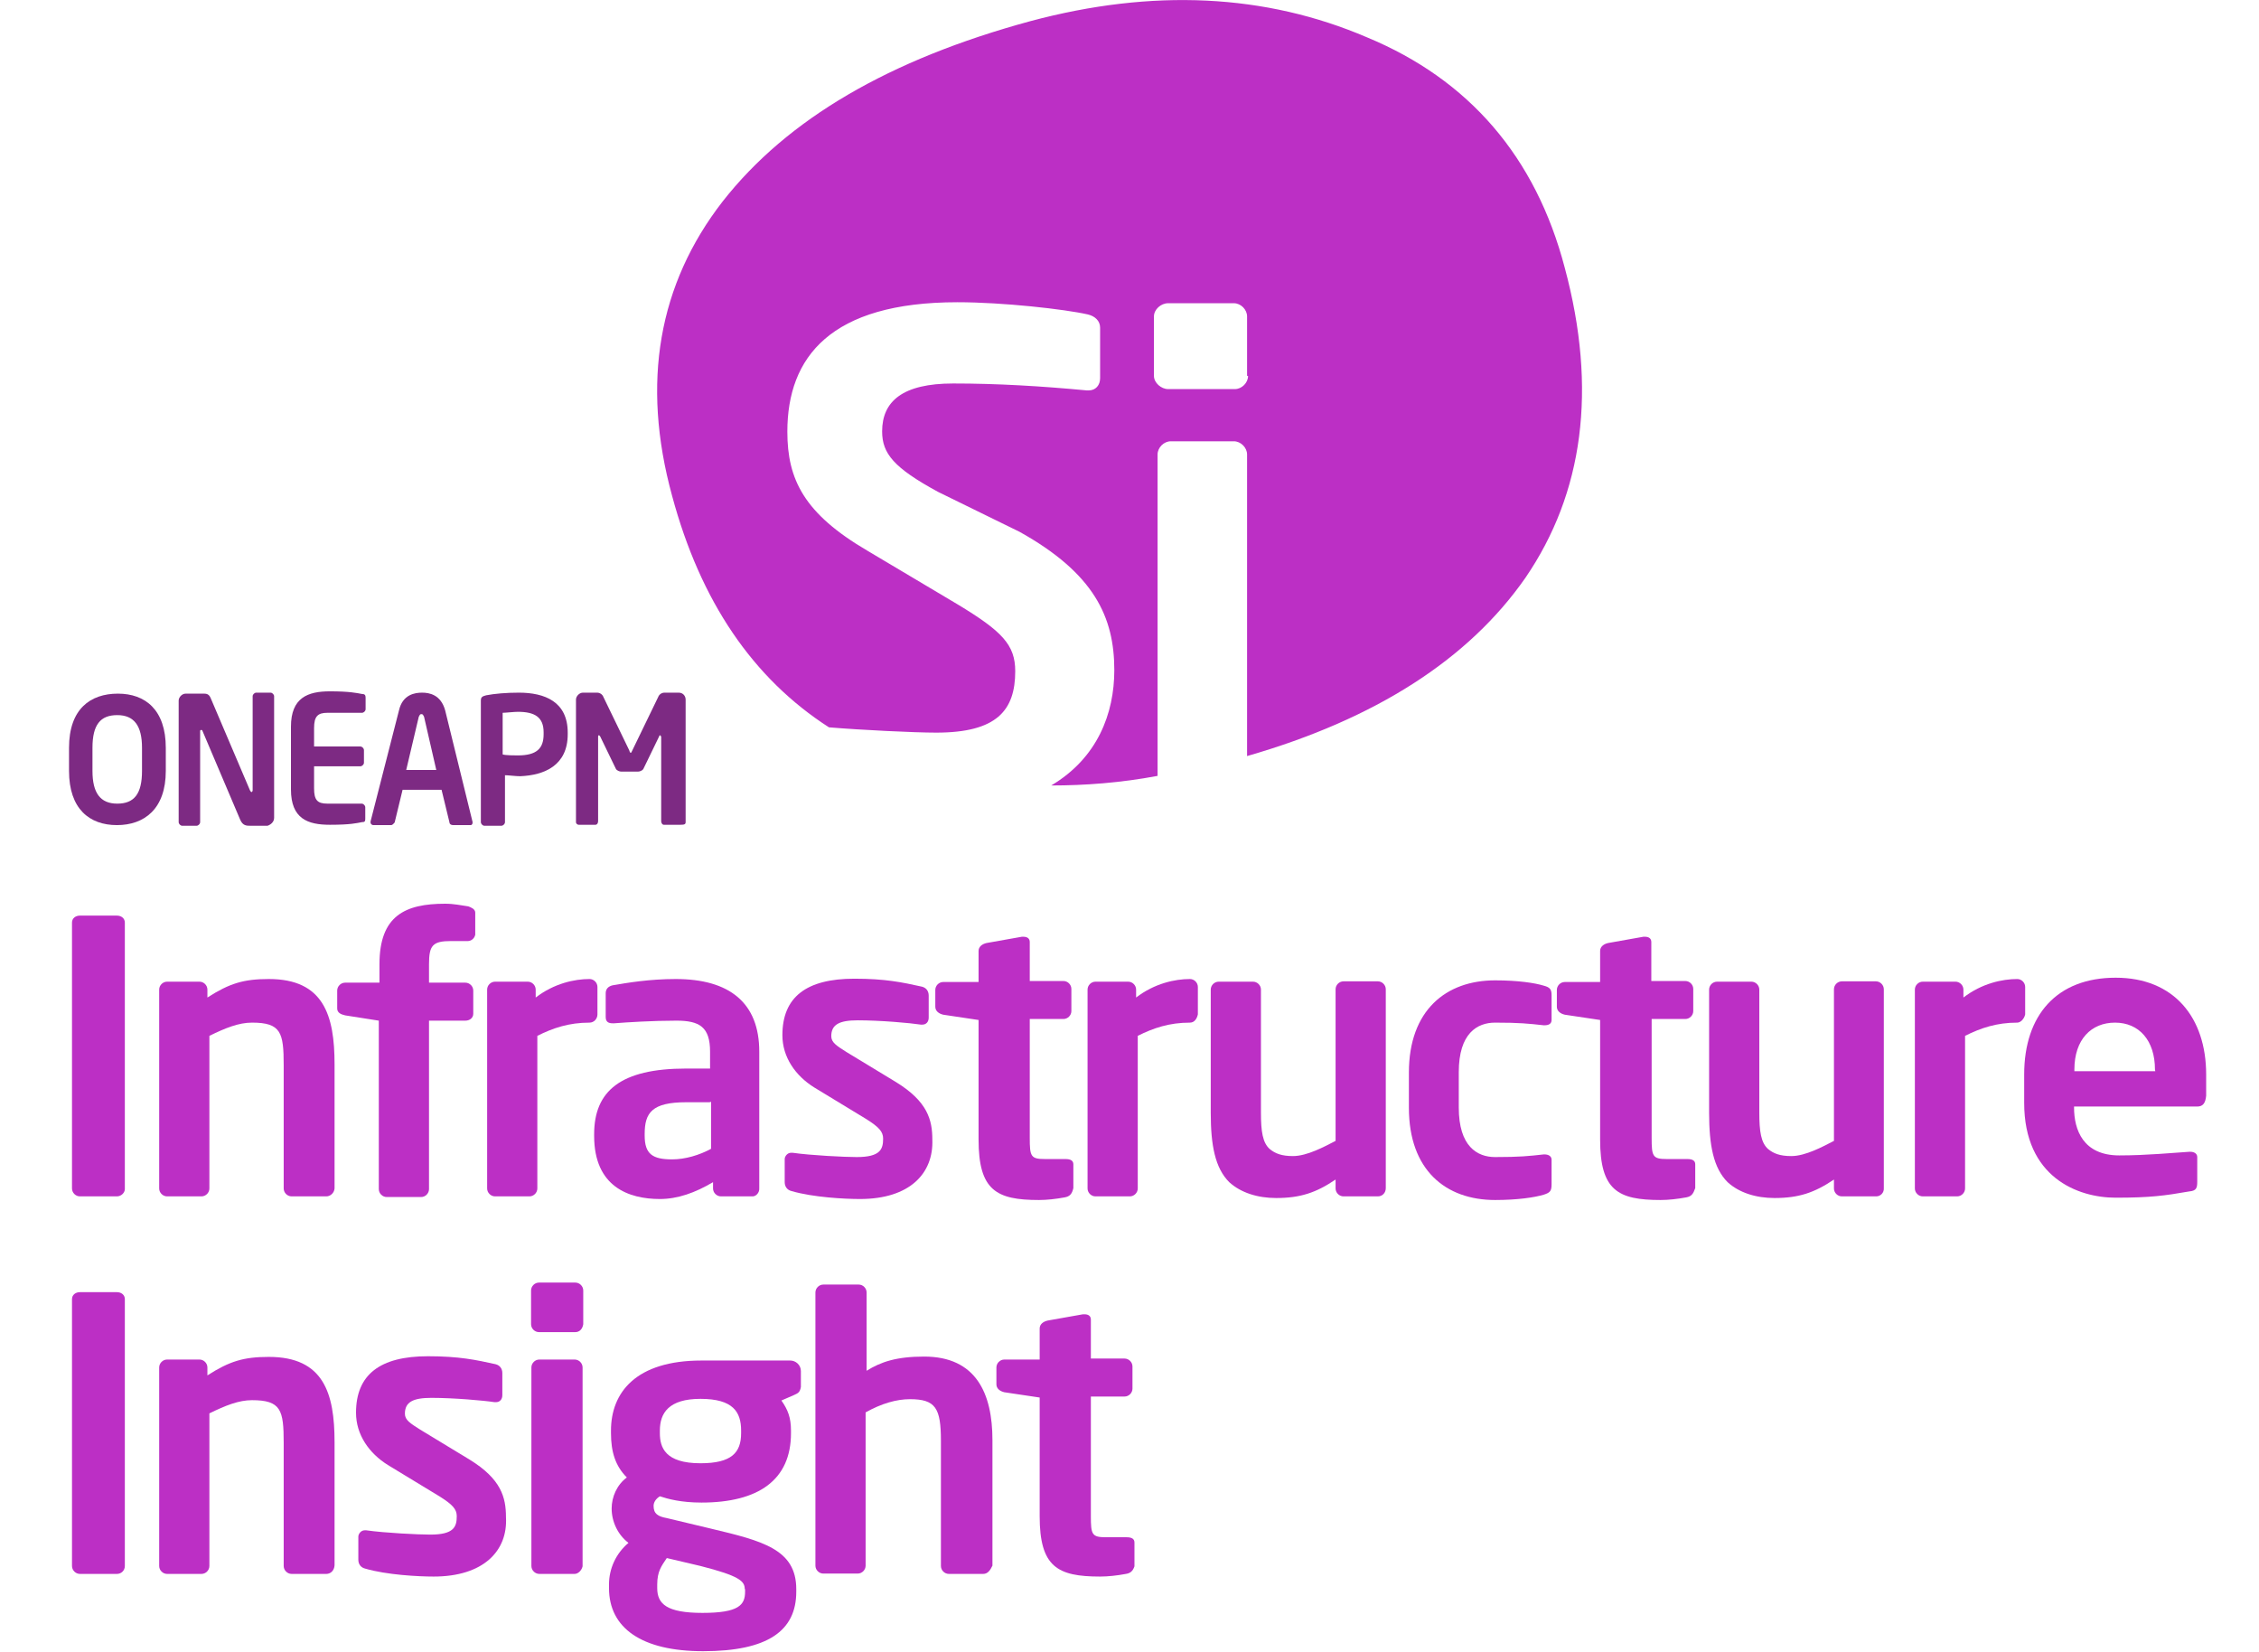
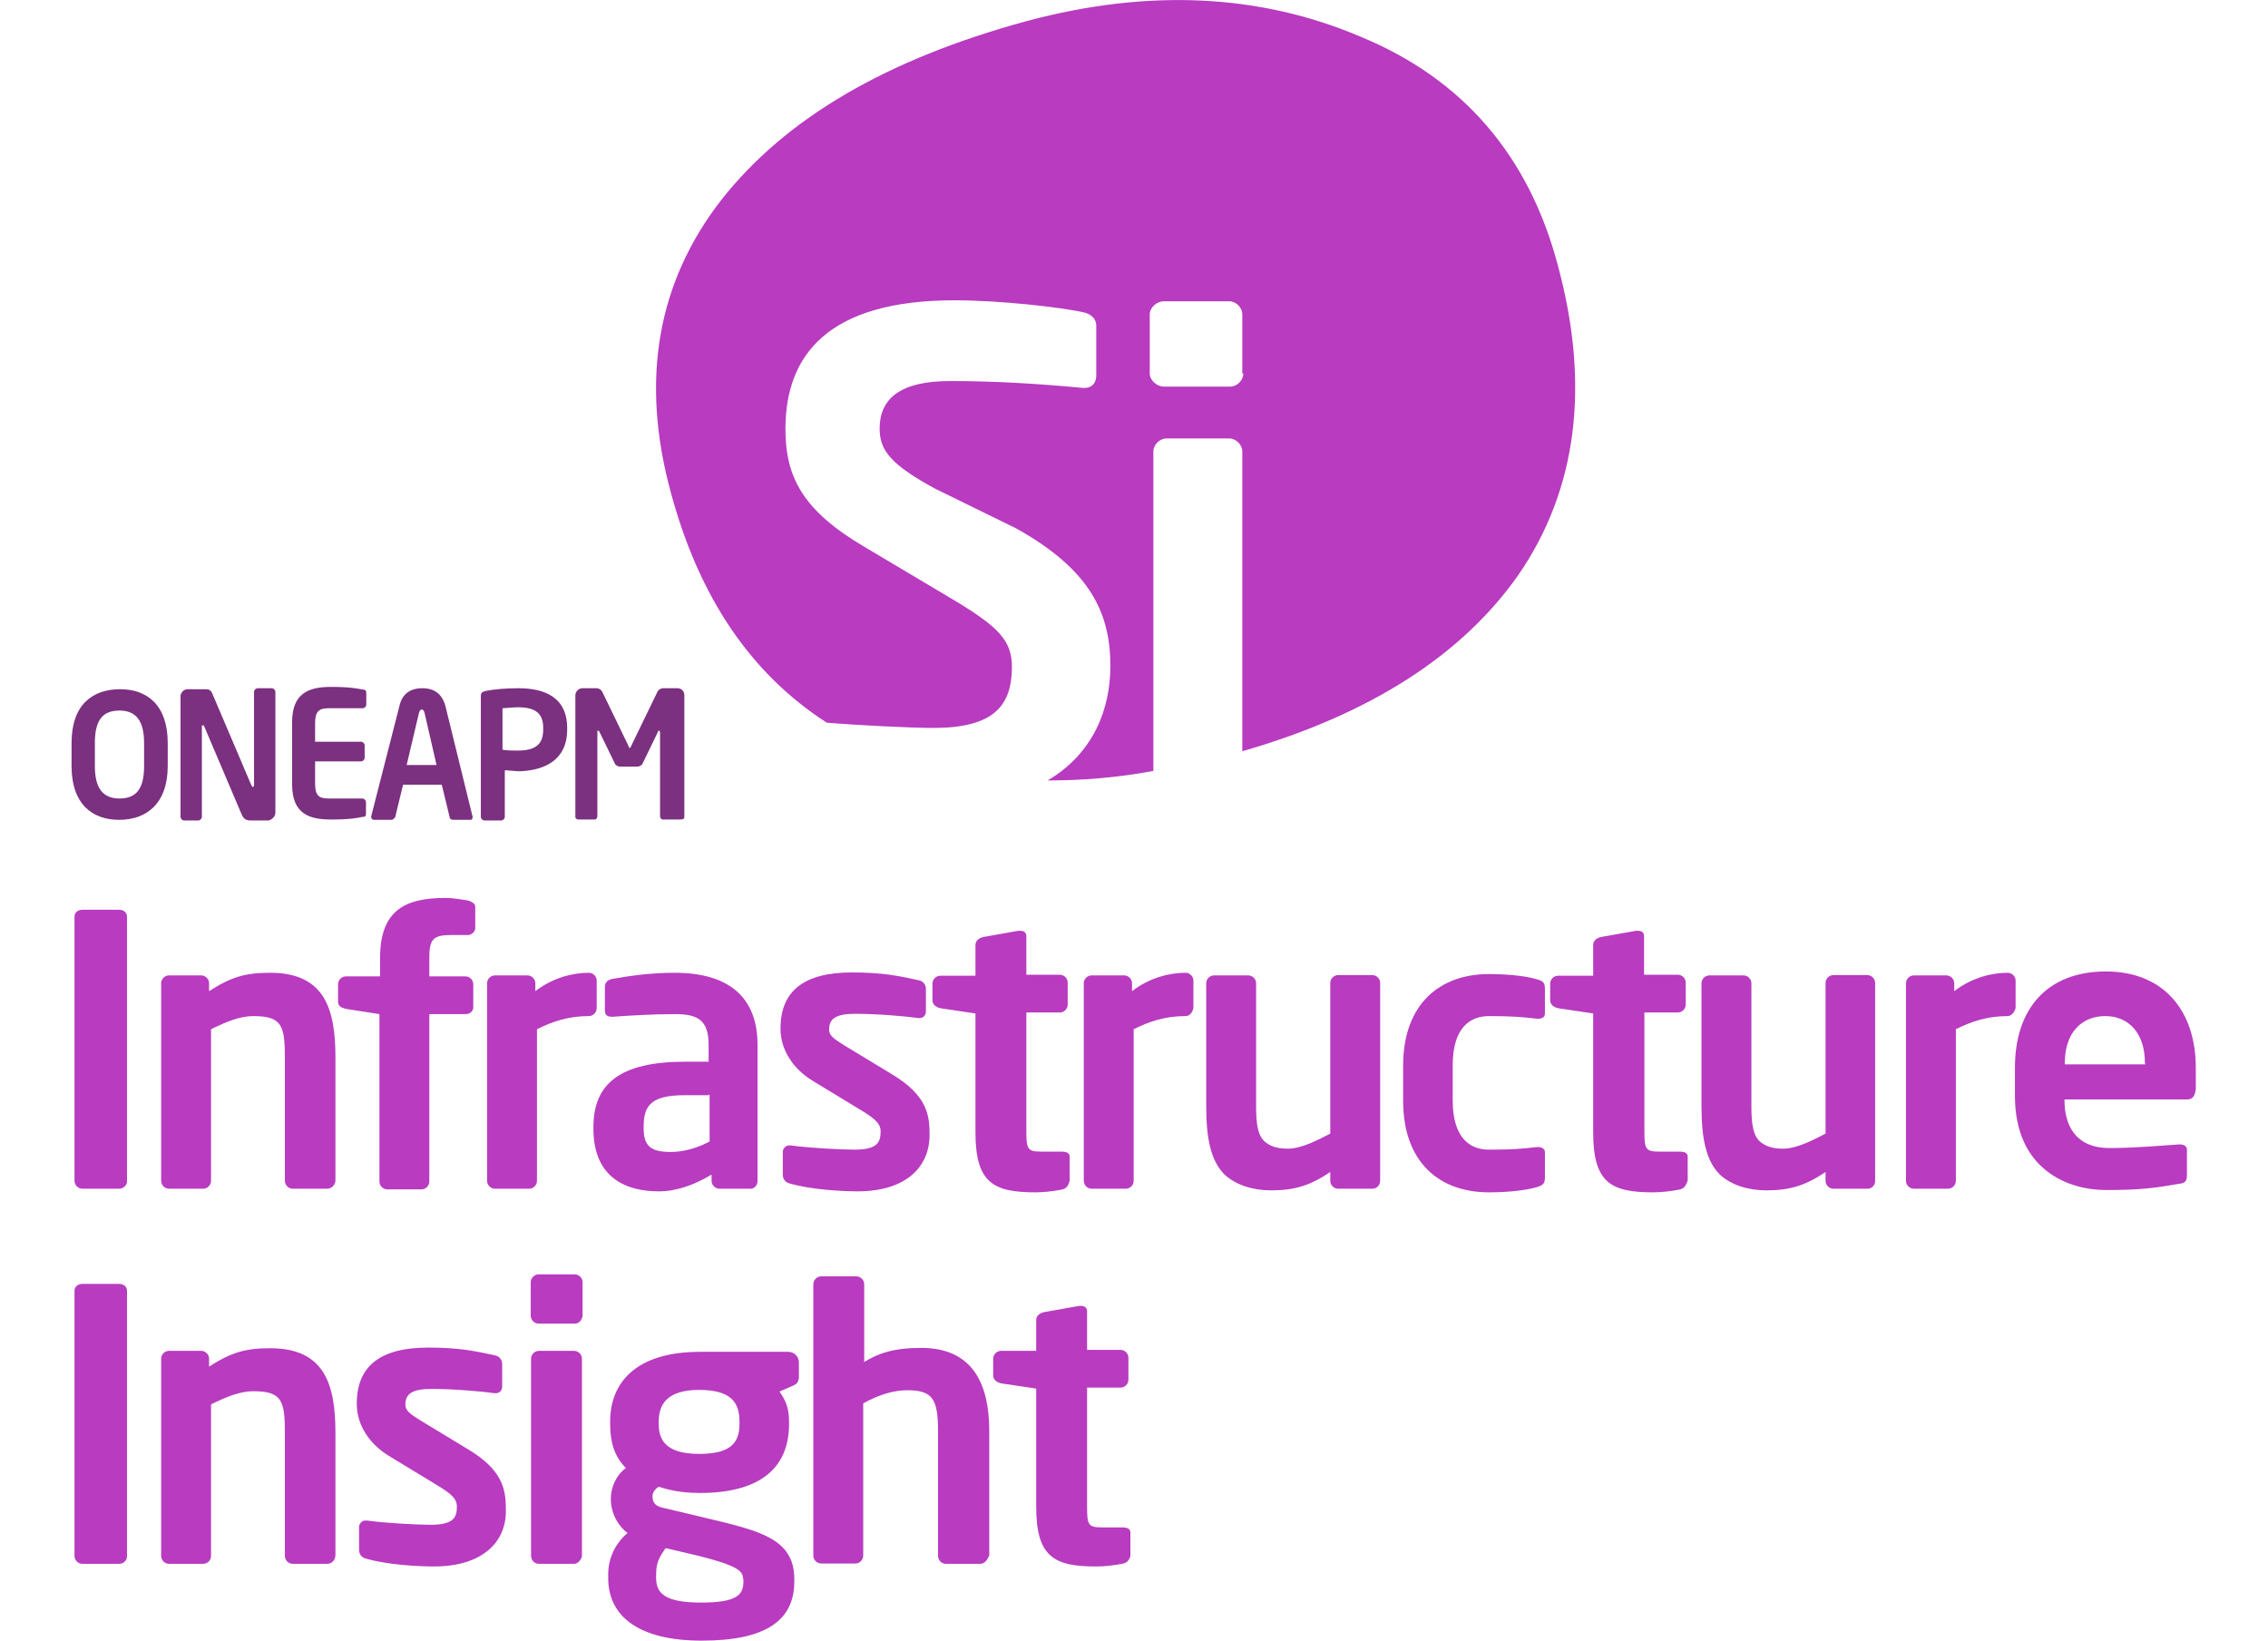
- <svg xmlns="http://www.w3.org/2000/svg" version="1.1" id="图层_1" x="0px" y="0px" viewBox="0 0 684 500" enable-background="new 0 0 684 500" xml:space="preserve">
+ <svg xmlns="http://www.w3.org/2000/svg" version="1.1" id="图层_1" x="0px" y="0px" viewBox="0 0 691 500" enable-background="new 0 0 691 500" xml:space="preserve">
  <g>
    <g>
-       <path fill="#BC2FC5" d="M473.8,81.1c-8.8-33.6-29-57-59.9-69.8C383.1-1.9,349-3.5,312,6.4C269.3,18,238.4,36,218.8,61    c-19.4,25-24.7,54.8-15.3,89.1c8.6,32,24.5,55.3,47.5,70.1c9.6,0.8,25.8,1.6,32.5,1.6c18.3,0,23.9-6.7,23.9-18.6    c0-8-4-12.1-17.4-20.2l-27.4-16.3c-19.1-11.2-24.2-21.5-24.2-36c0-22.6,13.1-39.2,51.5-39.2c13.7,0,32.5,2.1,39.5,3.7    c2.1,0.5,3.7,1.9,3.7,4v15.3c0,2.1-1.3,3.7-3.5,3.7c-0.3,0-0.3,0-0.5,0c-13.7-1.3-27.1-2.1-40.5-2.1c-15.3,0-21.5,5.4-21.5,14.5    c0,6.7,3.5,11,16.9,18.3l24.7,12.1c22.6,12.6,28.7,25.8,28.7,41.9c0,13.1-5.1,26.6-19.1,34.9c10.2,0,21-0.8,32.2-2.9v-97.3    c0-2.1,1.9-4,4-4h19.1c2.1,0,4,1.9,4,4v91.3c38.9-11.2,67.1-29.3,84.3-54C479.4,149.3,483.7,117.9,473.8,81.1z M377.9,113.8    c0,2.1-1.9,4-4,4h-20.2c-2.1,0-4.3-1.9-4.3-4v-18c0-2.1,2.1-4,4.3-4h19.9c2.1,0,4,1.9,4,4v18H377.9z" />
+       <g>
+         <path fill="#B83BC0" d="M474.7,81.1c-8.8-33.6-29-57-59.9-69.8C384-1.9,349.9-3.5,312.9,6.4C270.2,18,239.3,36,219.7,61     c-19.4,25-24.7,54.8-15.3,89.1c8.6,32,24.5,55.3,47.5,70.1c9.6,0.8,25.8,1.6,32.5,1.6c18.3,0,23.9-6.7,23.9-18.6     c0-8-4-12.1-17.4-20.2l-27.4-16.3c-19.1-11.2-24.2-21.5-24.2-36c0-22.6,13.1-39.2,51.5-39.2c13.7,0,32.5,2.1,39.5,3.7     c2.1,0.5,3.7,1.9,3.7,4v15.3c0,2.1-1.3,3.7-3.5,3.7c-0.3,0-0.3,0-0.5,0c-13.7-1.3-27.1-2.1-40.5-2.1c-15.3,0-21.5,5.4-21.5,14.5     c0,6.7,3.5,11,16.9,18.3l24.7,12.1c22.6,12.6,28.7,25.8,28.7,41.9c0,13.1-5.1,26.6-19.1,34.9c10.2,0,21-0.8,32.2-2.9v-97.3     c0-2.1,1.9-4,4-4h19.1c2.1,0,4,1.9,4,4v91.3c38.9-11.2,67.1-29.3,84.3-54C480.3,149.3,484.6,117.9,474.7,81.1z M378.8,113.8     c0,2.1-1.9,4-4,4h-20.2c-2.1,0-4.3-1.9-4.3-4v-18c0-2.1,2.1-4,4.3-4h19.9c2.1,0,4,1.9,4,4v18H378.8z" />
+       </g>
+       <g>
+         <path fill="#B83BC0" d="M36.3,362.2H25.1c-1.3,0-2.4-1.1-2.4-2.4v-80.5c0-1.3,1.1-2.1,2.4-2.1h11.2c1.3,0,2.4,0.8,2.4,2.1V360     C38.7,361.1,37.6,362.2,36.3,362.2z" />
+         <path fill="#B83BC0" d="M99.7,362.2H89.2c-1.3,0-2.4-1.1-2.4-2.4v-37.3c0-9.9-0.8-12.9-9.6-12.9c-4,0-8,1.6-12.9,4v46.2     c0,1.3-1.1,2.4-2.4,2.4H51.5c-1.3,0-2.4-1.1-2.4-2.4v-60.2c0-1.3,1.1-2.4,2.4-2.4h9.8c1.3,0,2.4,1.1,2.4,2.4v2.4     c6.7-4.3,11-5.6,18.6-5.6c16.6,0,19.9,11,19.9,25.8v37.6C102.1,361.1,101,362.2,99.7,362.2z" />
+         <path fill="#B83BC0" d="M142.6,284.9h-5.1c-5.6,0-6.7,1.3-6.7,7v5.6h11c1.3,0,2.4,1.1,2.4,2.4v7c0,1.3-1.1,2.1-2.4,2.1h-11v51     c0,1.3-1.1,2.4-2.4,2.4H118c-1.3,0-2.4-1.1-2.4-2.4v-51l-10.2-1.6c-1.3-0.3-2.4-0.8-2.4-2.1v-5.4c0-1.3,1.1-2.4,2.4-2.4h10.4     v-5.6c0-14.7,7.8-18.3,19.9-18.3c2.7,0,4.8,0.5,7,0.8c0.8,0.3,2.1,0.8,2.1,1.9v6.7C144.5,284.3,143.4,284.9,142.6,284.9z" />
+         <path fill="#B83BC0" d="M179.4,309.6c-6.2,0-11,1.6-15.8,4v46.2c0,1.3-1.1,2.4-2.4,2.4h-10.4c-1.3,0-2.4-1.1-2.4-2.4v-60.2     c0-1.3,1.1-2.4,2.4-2.4h9.9c1.3,0,2.4,1.1,2.4,2.4v2.4c5.6-4.3,11.8-5.6,16.3-5.6c1.3,0,2.4,1.1,2.4,2.4v8.3     C181.8,308.5,180.7,309.6,179.4,309.6z" />
+         <path fill="#B83BC0" d="M228.8,362.2h-9.6c-1.3,0-2.4-1.1-2.4-2.4v-1.9c-5.4,3.2-10.7,5.1-16.1,5.1c-9.4,0-19.9-3.7-19.9-19.1     v-0.5c0-13.1,8-19.9,27.9-19.9h7.2v-5.1c0-7.5-3.2-9.4-10.2-9.4c-7.2,0-15,0.5-18.8,0.8c-0.3,0-0.5,0-0.5,0     c-1.1,0-2.1-0.3-2.1-1.9v-7.2c0-1.3,0.8-2.1,2.1-2.4c4.6-0.8,11.2-1.9,19.1-1.9c16.3,0,25.3,7.2,25.3,22v41.3     C230.9,361.1,229.8,362.2,228.8,362.2z M215.9,333.7h-7.2c-10.4,0-12.6,3.2-12.6,9.6v0.5c0,5.6,2.4,7.2,8.3,7.2     c4,0,8.3-1.3,11.8-3.2v-14.2h-0.3V333.7z" />
+         <path fill="#B83BC0" d="M261.3,363c-4.6,0-14.2-0.5-20.7-2.4c-1.3-0.3-2.1-1.3-2.1-2.7v-7c0-0.8,0.8-1.9,1.9-1.9     c0.3,0,0.3,0,0.5,0c5.6,0.8,15.8,1.3,19.4,1.3c7.2,0,8-2.4,8-5.6c0-2.1-1.3-3.5-5.1-5.9l-15.8-9.6c-5.6-3.5-9.6-9.1-9.6-15.8     c0-11.5,7.2-17.1,21.8-17.1c9.4,0,14.5,1.1,20.4,2.4c1.3,0.3,2.1,1.3,2.1,2.7v6.7c0,1.3-0.8,2.1-1.9,2.1c-0.3,0-0.3,0-0.5,0     c-3.2-0.5-12.3-1.3-19.1-1.3c-5.6,0-8,1.3-8,4.8c0,1.9,1.6,2.9,4.6,4.8l15,9.1c9.6,5.9,11,11.5,11,17.4     C283.6,355.2,276.4,363,261.3,363z" />
+         <path fill="#B83BC0" d="M323.3,362.5c-2.7,0.5-5.4,0.8-7.8,0.8c-12.9,0-18.3-2.9-18.3-18.3v-36.2l-10.7-1.6     c-1.3-0.3-2.4-1.1-2.4-2.4v-5.1c0-1.3,1.1-2.4,2.4-2.4h10.7v-9.4c0-1.3,1.1-2.1,2.4-2.4l10.7-1.9c0,0,0.3,0,0.5,0     c1.1,0,1.9,0.5,1.9,1.6V297h10.2c1.3,0,2.4,1.1,2.4,2.4v6.7c0,1.3-1.1,2.4-2.4,2.4h-10.2v36c0,5.6,0.3,6.4,4.6,6.4h6.2     c1.6,0,2.4,0.5,2.4,1.6v7.2C325.5,361.4,324.9,362.2,323.3,362.5z" />
+         <path fill="#B83BC0" d="M361.2,309.6c-6.2,0-11,1.6-15.8,4v46.2c0,1.3-1.1,2.4-2.4,2.4h-10.4c-1.3,0-2.4-1.1-2.4-2.4v-60.2     c0-1.3,1.1-2.4,2.4-2.4h9.9c1.3,0,2.4,1.1,2.4,2.4v2.4c5.6-4.3,11.8-5.6,16.3-5.6c1.3,0,2.4,1.1,2.4,2.4v8.3     C363.3,308.5,362.5,309.6,361.2,309.6z" />
+         <path fill="#B83BC0" d="M418.1,362.2h-10.4c-1.3,0-2.4-1.1-2.4-2.4v-2.7c-5.9,4-10.7,5.6-18,5.6c-5.6,0-10.7-1.6-14.2-4.8     c-4.3-4.3-5.6-11.2-5.6-21v-37.3c0-1.3,1.1-2.4,2.4-2.4h10.4c1.3,0,2.4,1.1,2.4,2.4v37.3c0,5.6,0.5,9.1,2.7,11     c1.6,1.3,3.5,2.1,7,2.1c4.3,0,9.6-2.9,12.9-4.6v-45.9c0-1.3,1.1-2.4,2.4-2.4h10.4c1.3,0,2.4,1.1,2.4,2.4v60.2     C420.5,361.1,419.5,362.2,418.1,362.2z" />
+         <path fill="#B83BC0" d="M468.3,361.7c-2.7,0.8-7.8,1.6-14.7,1.6c-15,0-26.1-9.1-26.1-27.9v-10.7c0-18.8,11.2-27.9,26.1-27.9     c7,0,12.1,0.8,14.7,1.6c1.9,0.5,2.4,1.1,2.4,2.9v7.5c0,1.1-0.8,1.6-2.1,1.6h-0.3c-4.6-0.5-7.2-0.8-14.7-0.8c-5.4,0-11,3.2-11,15     v10.7c0,11.8,5.6,15,11,15c7.5,0,10.2-0.3,14.7-0.8h0.3c1.1,0,2.1,0.5,2.1,1.6v7.5C470.7,360.6,470.2,361.1,468.3,361.7z" />
+         <path fill="#B83BC0" d="M511.5,362.5c-2.7,0.5-5.4,0.8-7.8,0.8c-12.9,0-18.3-2.9-18.3-18.3v-36.2l-10.7-1.6     c-1.3-0.3-2.4-1.1-2.4-2.4v-5.1c0-1.3,1.1-2.4,2.4-2.4h10.7v-9.4c0-1.3,1.1-2.1,2.4-2.4l10.7-1.9c0,0,0.3,0,0.5,0     c1.1,0,1.9,0.5,1.9,1.6V297h10.3c1.3,0,2.4,1.1,2.4,2.4v6.7c0,1.3-1.1,2.4-2.4,2.4H501v36c0,5.6,0.3,6.4,4.6,6.4h6.2     c1.6,0,2.4,0.5,2.4,1.6v7.2C513.6,361.4,513.1,362.2,511.5,362.5z" />
+         <path fill="#B83BC0" d="M569,362.2h-10.4c-1.3,0-2.4-1.1-2.4-2.4v-2.7c-5.9,4-10.7,5.6-18,5.6c-5.6,0-10.7-1.6-14.2-4.8     c-4.3-4.3-5.6-11.2-5.6-21v-37.3c0-1.3,1.1-2.4,2.4-2.4h10.4c1.3,0,2.4,1.1,2.4,2.4v37.3c0,5.6,0.5,9.1,2.7,11     c1.6,1.3,3.5,2.1,7,2.1c4.3,0,9.6-2.9,12.9-4.6v-45.9c0-1.3,1.1-2.4,2.4-2.4h10.3c1.3,0,2.4,1.1,2.4,2.4v60.2     C571.4,361.1,570.3,362.2,569,362.2z" />
+         <path fill="#B83BC0" d="M611.7,309.6c-6.2,0-11,1.6-15.8,4v46.2c0,1.3-1.1,2.4-2.4,2.4h-10.4c-1.3,0-2.4-1.1-2.4-2.4v-60.2     c0-1.3,1.1-2.4,2.4-2.4h9.9c1.3,0,2.4,1.1,2.4,2.4v2.4c5.6-4.3,11.8-5.6,16.3-5.6c1.3,0,2.4,1.1,2.4,2.4v8.3     C613.8,308.5,612.7,309.6,611.7,309.6z" />
+         <path fill="#B83BC0" d="M666.3,335H629v0.3c0,6.7,2.7,14.5,13.7,14.5c8.3,0,16.3-0.8,21.2-1.1h0.3c1.1,0,2.1,0.5,2.1,1.6v7.5     c0,1.9-0.3,2.7-2.4,2.9c-7.5,1.3-11.8,1.9-22.3,1.9c-11.5,0-27.7-6.2-27.7-28.7v-8.6c0-18,9.9-29.3,27.7-29.3     c17.7,0,27.4,12.1,27.4,29.3v6.4C668.8,334,668,335,666.3,335z M653.5,323.8c0-8.8-4.8-14.2-12.1-14.2c-7.2,0-12.3,5.1-12.3,14.2     v0.5h24.5L653.5,323.8L653.5,323.8z" />
+         <path fill="#B83BC0" d="M36.3,476.5H25.1c-1.3,0-2.4-1.1-2.4-2.4v-80.8c0-1.3,1.1-2.1,2.4-2.1h11.2c1.3,0,2.4,0.8,2.4,2.1v80.8     C38.7,475.5,37.6,476.5,36.3,476.5z" />
+         <path fill="#B83BC0" d="M99.7,476.5H89.2c-1.3,0-2.4-1.1-2.4-2.4v-37.3c0-9.9-0.8-12.9-9.6-12.9c-4,0-8,1.6-12.9,4v46.2     c0,1.3-1.1,2.4-2.4,2.4H51.5c-1.3,0-2.4-1.1-2.4-2.4V414c0-1.3,1.1-2.4,2.4-2.4h9.8c1.3,0,2.4,1.1,2.4,2.4v2.4     c6.7-4.3,11-5.6,18.6-5.6c16.6,0,19.9,11,19.9,25.8v37.3C102.1,475.5,101,476.5,99.7,476.5z" />
+         <path fill="#B83BC0" d="M132.2,477.3c-4.6,0-14.2-0.5-20.7-2.4c-1.3-0.3-2.1-1.3-2.1-2.7v-7c0-0.8,0.8-1.9,1.9-1.9     c0.3,0,0.3,0,0.5,0c5.6,0.8,15.8,1.3,19.4,1.3c7.2,0,8-2.4,8-5.6c0-2.1-1.3-3.5-5.1-5.9l-15.8-9.6c-5.6-3.5-9.6-9.1-9.6-15.8     c0-11.5,7.2-17.1,21.8-17.1c9.4,0,14.5,1.1,20.4,2.4c1.3,0.3,2.1,1.3,2.1,2.7v6.7c0,1.3-0.8,2.1-1.9,2.1c-0.3,0-0.3,0-0.5,0     c-3.2-0.5-12.3-1.3-19.1-1.3c-5.6,0-8,1.3-8,4.8c0,1.9,1.6,2.9,4.6,4.8l15,9.1c9.6,5.9,11,11.5,11,17.4     C154.7,469.6,147.2,477.3,132.2,477.3z" />
+         <path fill="#B83BC0" d="M175.1,403.3h-11c-1.3,0-2.4-1.1-2.4-2.4v-10.2c0-1.3,1.1-2.4,2.4-2.4h11c1.3,0,2.4,1.1,2.4,2.4v10.2     C177.3,402.2,176.5,403.3,175.1,403.3z M174.9,476.5h-10.7c-1.3,0-2.4-1.1-2.4-2.4V414c0-1.3,1.1-2.4,2.4-2.4h10.7     c1.3,0,2.4,1.1,2.4,2.4v60.2C177,475.5,175.9,476.5,174.9,476.5z" />
+         <path fill="#B83BC0" d="M241.2,422.4l-3.7,1.6c1.9,2.7,2.9,5.1,2.9,9.1v0.8c0,14.2-9.9,21-27.1,21c-6.2,0-10.2-1.1-12.6-1.9     c-1.3,0.8-1.9,1.9-1.9,2.9c0,2.4,1.3,3.2,4,3.7l13.4,3.2c15.5,3.7,25.8,6.2,25.8,18.3v0.8c0,11.8-8.6,18-28.2,18     c-18.6,0-28.5-7-28.5-19.1v-1.1c0-4.8,2.1-9.4,5.9-12.6c-3.2-2.4-5.1-6.4-5.1-10.4l0,0c0-3.5,1.6-7.2,4.6-9.4     c-3.5-3.5-4.8-7.8-4.8-13.4v-0.8c0-11.5,7.5-21.2,27.4-21.2h26.9c1.6,0,3.2,1.3,3.2,3.2v4.8C243.1,421.6,242.5,421.8,241.2,422.4     z M226.4,481.1c0-2.4-1.6-4-13.4-7l-10.2-2.4c-1.6,2.4-2.9,4-2.9,8v1.1c0,4.8,2.9,7.5,13.7,7.5c11,0,12.9-2.4,12.9-6.4v-0.8     L226.4,481.1L226.4,481.1z M225.3,433.1c0-5.6-2.4-9.6-12.3-9.6c-9.6,0-12.3,4.3-12.3,9.6v0.8c0,4.3,1.6,9.1,12.3,9.1     c9.4,0,12.3-3.2,12.3-9.1V433.1z" />
+         <path fill="#B83BC0" d="M298.6,476.5h-10.4c-1.3,0-2.4-1.1-2.4-2.4v-37.9c0-9.9-1.6-12.6-9.4-12.6c-4,0-8.6,1.3-13.4,4V474     c0,1.3-1.1,2.4-2.4,2.4h-10.4c-1.3,0-2.4-1.1-2.4-2.4v-82.7c0-1.3,1.1-2.4,2.4-2.4h10.7c1.3,0,2.4,1.1,2.4,2.4V415     c4.3-2.7,9.1-4.3,17.4-4.3c15.8,0,20.7,11.2,20.7,25.3v38C300.7,475.5,299.9,476.5,298.6,476.5z" />
+         <path fill="#B83BC0" d="M341.8,476.5c-2.7,0.5-5.4,0.8-7.8,0.8c-12.9,0-18.3-2.9-18.3-18.3v-35.9l-10.7-1.6     c-1.3-0.3-2.4-1.1-2.4-2.4V414c0-1.3,1.1-2.4,2.4-2.4h10.7v-9.4c0-1.3,1.1-2.1,2.4-2.4l10.7-1.9c0,0,0.3,0,0.5,0     c1.1,0,1.9,0.5,1.9,1.6v11.8h10.2c1.3,0,2.4,1.1,2.4,2.4v6.7c0,1.3-1.1,2.4-2.4,2.4h-10.2V459c0,5.6,0.3,6.4,4.6,6.4h6.2     c1.6,0,2.4,0.5,2.4,1.6v7.2C343.9,475.7,343.1,476.3,341.8,476.5z" />
+       </g>
    </g>
    <g>
-       <path fill="#BC2FC5" d="M35.4,362.2H24.2c-1.3,0-2.4-1.1-2.4-2.4v-80.5c0-1.3,1.1-2.1,2.4-2.1h11.2c1.3,0,2.4,0.8,2.4,2.1V360    C37.8,361.1,36.7,362.2,35.4,362.2z" />
-       <path fill="#BC2FC5" d="M98.8,362.2H88.3c-1.3,0-2.4-1.1-2.4-2.4v-37.3c0-9.9-0.8-12.9-9.6-12.9c-4,0-8,1.6-12.9,4v46.2    c0,1.3-1.1,2.4-2.4,2.4H50.6c-1.3,0-2.4-1.1-2.4-2.4v-60.2c0-1.3,1.1-2.4,2.4-2.4h9.8c1.3,0,2.4,1.1,2.4,2.4v2.4    c6.7-4.3,11-5.6,18.6-5.6c16.6,0,19.9,11,19.9,25.8v37.6C101.2,361.1,100.1,362.2,98.8,362.2z" />
-       <path fill="#BC2FC5" d="M141.7,284.9h-5.1c-5.6,0-6.7,1.3-6.7,7v5.6h11c1.3,0,2.4,1.1,2.4,2.4v7c0,1.3-1.1,2.1-2.4,2.1h-11v51    c0,1.3-1.1,2.4-2.4,2.4h-10.4c-1.3,0-2.4-1.1-2.4-2.4v-51l-10.2-1.6c-1.3-0.3-2.4-0.8-2.4-2.1v-5.4c0-1.3,1.1-2.4,2.4-2.4h10.4    v-5.6c0-14.7,7.8-18.3,19.9-18.3c2.7,0,4.8,0.5,7,0.8c0.8,0.3,2.1,0.8,2.1,1.9v6.7C143.6,284.3,142.5,284.9,141.7,284.9z" />
-       <path fill="#BC2FC5" d="M178.5,309.6c-6.2,0-11,1.6-15.8,4v46.2c0,1.3-1.1,2.4-2.4,2.4h-10.4c-1.3,0-2.4-1.1-2.4-2.4v-60.2    c0-1.3,1.1-2.4,2.4-2.4h9.9c1.3,0,2.4,1.1,2.4,2.4v2.4c5.6-4.3,11.8-5.6,16.3-5.6c1.3,0,2.4,1.1,2.4,2.4v8.3    C180.9,308.5,179.8,309.6,178.5,309.6z" />
-       <path fill="#BC2FC5" d="M227.9,362.2h-9.6c-1.3,0-2.4-1.1-2.4-2.4v-1.9c-5.4,3.2-10.7,5.1-16.1,5.1c-9.4,0-19.9-3.7-19.9-19.1    v-0.5c0-13.1,8-19.9,27.9-19.9h7.2v-5.1c0-7.5-3.2-9.4-10.2-9.4c-7.2,0-15,0.5-18.8,0.8c-0.3,0-0.5,0-0.5,0    c-1.1,0-2.1-0.3-2.1-1.9v-7.2c0-1.3,0.8-2.1,2.1-2.4c4.6-0.8,11.2-1.9,19.1-1.9c16.3,0,25.3,7.2,25.3,22v41.3    C230,361.1,228.9,362.2,227.9,362.2z M215,333.7h-7.2c-10.4,0-12.6,3.2-12.6,9.6v0.5c0,5.6,2.4,7.2,8.3,7.2c4,0,8.3-1.3,11.8-3.2    v-14.2H215V333.7z" />
-       <path fill="#BC2FC5" d="M260.4,363c-4.6,0-14.2-0.5-20.7-2.4c-1.3-0.3-2.1-1.3-2.1-2.7v-7c0-0.8,0.8-1.9,1.9-1.9    c0.3,0,0.3,0,0.5,0c5.6,0.8,15.8,1.3,19.4,1.3c7.2,0,8-2.4,8-5.6c0-2.1-1.3-3.5-5.1-5.9l-15.8-9.6c-5.6-3.5-9.6-9.1-9.6-15.8    c0-11.5,7.2-17.1,21.8-17.1c9.4,0,14.5,1.1,20.4,2.4c1.3,0.3,2.1,1.3,2.1,2.7v6.7c0,1.3-0.8,2.1-1.9,2.1c-0.3,0-0.3,0-0.5,0    c-3.2-0.5-12.3-1.3-19.1-1.3c-5.6,0-8,1.3-8,4.8c0,1.9,1.6,2.9,4.6,4.8l15,9.1c9.6,5.9,11,11.5,11,17.4    C282.7,355.2,275.5,363,260.4,363z" />
-       <path fill="#BC2FC5" d="M322.4,362.5c-2.7,0.5-5.4,0.8-7.8,0.8c-12.9,0-18.3-2.9-18.3-18.3v-36.2l-10.7-1.6    c-1.3-0.3-2.4-1.1-2.4-2.4v-5.1c0-1.3,1.1-2.4,2.4-2.4h10.7v-9.4c0-1.3,1.1-2.1,2.4-2.4l10.7-1.9c0,0,0.3,0,0.5,0    c1.1,0,1.9,0.5,1.9,1.6V297H322c1.3,0,2.4,1.1,2.4,2.4v6.7c0,1.3-1.1,2.4-2.4,2.4h-10.2v36c0,5.6,0.3,6.4,4.6,6.4h6.2    c1.6,0,2.4,0.5,2.4,1.6v7.2C324.6,361.4,324,362.2,322.4,362.5z" />
-       <path fill="#BC2FC5" d="M360.3,309.6c-6.2,0-11,1.6-15.8,4v46.2c0,1.3-1.1,2.4-2.4,2.4h-10.4c-1.3,0-2.4-1.1-2.4-2.4v-60.2    c0-1.3,1.1-2.4,2.4-2.4h9.9c1.3,0,2.4,1.1,2.4,2.4v2.4c5.6-4.3,11.8-5.6,16.3-5.6c1.3,0,2.4,1.1,2.4,2.4v8.3    C362.4,308.5,361.6,309.6,360.3,309.6z" />
-       <path fill="#BC2FC5" d="M417.2,362.2h-10.4c-1.3,0-2.4-1.1-2.4-2.4v-2.7c-5.9,4-10.7,5.6-18,5.6c-5.6,0-10.7-1.6-14.2-4.8    c-4.3-4.3-5.6-11.2-5.6-21v-37.3c0-1.3,1.1-2.4,2.4-2.4h10.4c1.3,0,2.4,1.1,2.4,2.4v37.3c0,5.6,0.5,9.1,2.7,11    c1.6,1.3,3.5,2.1,7,2.1c4.3,0,9.6-2.9,12.9-4.6v-45.9c0-1.3,1.1-2.4,2.4-2.4h10.4c1.3,0,2.4,1.1,2.4,2.4v60.2    C419.6,361.1,418.6,362.2,417.2,362.2z" />
-       <path fill="#BC2FC5" d="M467.4,361.7c-2.7,0.8-7.8,1.6-14.7,1.6c-15,0-26.1-9.1-26.1-27.9v-10.7c0-18.8,11.2-27.9,26.1-27.9    c7,0,12.1,0.8,14.7,1.6c1.9,0.5,2.4,1.1,2.4,2.9v7.5c0,1.1-0.8,1.6-2.1,1.6h-0.3c-4.6-0.5-7.2-0.8-14.7-0.8c-5.4,0-11,3.2-11,15    v10.7c0,11.8,5.6,15,11,15c7.5,0,10.2-0.3,14.7-0.8h0.3c1.1,0,2.1,0.5,2.1,1.6v7.5C469.8,360.6,469.3,361.1,467.4,361.7z" />
-       <path fill="#BC2FC5" d="M510.6,362.5c-2.7,0.5-5.4,0.8-7.8,0.8c-12.9,0-18.3-2.9-18.3-18.3v-36.2l-10.7-1.6    c-1.3-0.3-2.4-1.1-2.4-2.4v-5.1c0-1.3,1.1-2.4,2.4-2.4h10.7v-9.4c0-1.3,1.1-2.1,2.4-2.4l10.7-1.9c0,0,0.3,0,0.5,0    c1.1,0,1.9,0.5,1.9,1.6V297h10.3c1.3,0,2.4,1.1,2.4,2.4v6.7c0,1.3-1.1,2.4-2.4,2.4h-10.2v36c0,5.6,0.3,6.4,4.6,6.4h6.2    c1.6,0,2.4,0.5,2.4,1.6v7.2C512.7,361.4,512.2,362.2,510.6,362.5z" />
-       <path fill="#BC2FC5" d="M568.1,362.2h-10.4c-1.3,0-2.4-1.1-2.4-2.4v-2.7c-5.9,4-10.7,5.6-18,5.6c-5.6,0-10.7-1.6-14.2-4.8    c-4.3-4.3-5.6-11.2-5.6-21v-37.3c0-1.3,1.1-2.4,2.4-2.4h10.4c1.3,0,2.4,1.1,2.4,2.4v37.3c0,5.6,0.5,9.1,2.7,11    c1.6,1.3,3.5,2.1,7,2.1c4.3,0,9.6-2.9,12.9-4.6v-45.9c0-1.3,1.1-2.4,2.4-2.4H568c1.3,0,2.4,1.1,2.4,2.4v60.2    C570.5,361.1,569.4,362.2,568.1,362.2z" />
-       <path fill="#BC2FC5" d="M610.8,309.6c-6.2,0-11,1.6-15.8,4v46.2c0,1.3-1.1,2.4-2.4,2.4h-10.4c-1.3,0-2.4-1.1-2.4-2.4v-60.2    c0-1.3,1.1-2.4,2.4-2.4h9.9c1.3,0,2.4,1.1,2.4,2.4v2.4c5.6-4.3,11.8-5.6,16.3-5.6c1.3,0,2.4,1.1,2.4,2.4v8.3    C612.9,308.5,611.8,309.6,610.8,309.6z" />
-       <path fill="#BC2FC5" d="M665.3,335H628v0.3c0,6.7,2.7,14.5,13.7,14.5c8.3,0,16.3-0.8,21.2-1.1h0.3c1.1,0,2.1,0.5,2.1,1.6v7.5    c0,1.9-0.3,2.7-2.4,2.9c-7.5,1.3-11.8,1.9-22.3,1.9c-11.5,0-27.7-6.2-27.7-28.7v-8.6c0-18,9.9-29.3,27.7-29.3    c17.7,0,27.4,12.1,27.4,29.3v6.4C667.8,334,667,335,665.3,335z M652.5,323.8c0-8.8-4.8-14.2-12.1-14.2c-7.2,0-12.3,5.1-12.3,14.2    v0.5h24.5L652.5,323.8L652.5,323.8z" />
-       <path fill="#BC2FC5" d="M35.4,476.5H24.2c-1.3,0-2.4-1.1-2.4-2.4v-80.8c0-1.3,1.1-2.1,2.4-2.1h11.2c1.3,0,2.4,0.8,2.4,2.1v80.8    C37.8,475.5,36.7,476.5,35.4,476.5z" />
-       <path fill="#BC2FC5" d="M98.8,476.5H88.3c-1.3,0-2.4-1.1-2.4-2.4v-37.3c0-9.9-0.8-12.9-9.6-12.9c-4,0-8,1.6-12.9,4v46.2    c0,1.3-1.1,2.4-2.4,2.4H50.6c-1.3,0-2.4-1.1-2.4-2.4V414c0-1.3,1.1-2.4,2.4-2.4h9.8c1.3,0,2.4,1.1,2.4,2.4v2.4    c6.7-4.3,11-5.6,18.6-5.6c16.6,0,19.9,11,19.9,25.8v37.3C101.2,475.5,100.1,476.5,98.8,476.5z" />
-       <path fill="#BC2FC5" d="M131.3,477.3c-4.6,0-14.2-0.5-20.7-2.4c-1.3-0.3-2.1-1.3-2.1-2.7v-7c0-0.8,0.8-1.9,1.9-1.9    c0.3,0,0.3,0,0.5,0c5.6,0.8,15.8,1.3,19.4,1.3c7.2,0,8-2.4,8-5.6c0-2.1-1.3-3.5-5.1-5.9l-15.8-9.6c-5.6-3.5-9.6-9.1-9.6-15.8    c0-11.5,7.2-17.1,21.8-17.1c9.4,0,14.5,1.1,20.4,2.4c1.3,0.3,2.1,1.3,2.1,2.7v6.7c0,1.3-0.8,2.1-1.9,2.1c-0.3,0-0.3,0-0.5,0    c-3.2-0.5-12.3-1.3-19.1-1.3c-5.6,0-8,1.3-8,4.8c0,1.9,1.6,2.9,4.6,4.8l15,9.1c9.6,5.9,11,11.5,11,17.4    C153.8,469.6,146.3,477.3,131.3,477.3z" />
-       <path fill="#BC2FC5" d="M174.2,403.3h-11c-1.3,0-2.4-1.1-2.4-2.4v-10.2c0-1.3,1.1-2.4,2.4-2.4h11c1.3,0,2.4,1.1,2.4,2.4v10.2    C176.4,402.2,175.6,403.3,174.2,403.3z M174,476.5h-10.7c-1.3,0-2.4-1.1-2.4-2.4V414c0-1.3,1.1-2.4,2.4-2.4H174    c1.3,0,2.4,1.1,2.4,2.4v60.2C176.1,475.5,175,476.5,174,476.5z" />
-       <path fill="#BC2FC5" d="M240.3,422.4l-3.7,1.6c1.9,2.7,2.9,5.1,2.9,9.1v0.8c0,14.2-9.9,21-27.1,21c-6.2,0-10.2-1.1-12.6-1.9    c-1.3,0.8-1.9,1.9-1.9,2.9c0,2.4,1.3,3.2,4,3.7l13.4,3.2c15.5,3.7,25.8,6.2,25.8,18.3v0.8c0,11.8-8.6,18-28.2,18    c-18.6,0-28.5-7-28.5-19.1v-1.1c0-4.8,2.1-9.4,5.9-12.6c-3.2-2.4-5.1-6.4-5.1-10.4l0,0c0-3.5,1.6-7.2,4.6-9.4    c-3.5-3.5-4.8-7.8-4.8-13.4v-0.8c0-11.5,7.5-21.2,27.4-21.2h26.9c1.6,0,3.2,1.3,3.2,3.2v4.8C242.2,421.6,241.6,421.8,240.3,422.4z     M225.5,481.1c0-2.4-1.6-4-13.4-7l-10.2-2.4c-1.6,2.4-2.9,4-2.9,8v1.1c0,4.8,2.9,7.5,13.7,7.5c11,0,12.9-2.4,12.9-6.4v-0.8H225.5z     M224.4,433.1c0-5.6-2.4-9.6-12.3-9.6c-9.6,0-12.3,4.3-12.3,9.6v0.8c0,4.3,1.6,9.1,12.3,9.1c9.4,0,12.3-3.2,12.3-9.1V433.1z" />
-       <path fill="#BC2FC5" d="M297.7,476.5h-10.4c-1.3,0-2.4-1.1-2.4-2.4v-37.9c0-9.9-1.6-12.6-9.4-12.6c-4,0-8.6,1.3-13.4,4V474    c0,1.3-1.1,2.4-2.4,2.4h-10.4c-1.3,0-2.4-1.1-2.4-2.4v-82.7c0-1.3,1.1-2.4,2.4-2.4H260c1.3,0,2.4,1.1,2.4,2.4V415    c4.3-2.7,9.1-4.3,17.4-4.3c15.8,0,20.7,11.2,20.7,25.3v38C299.8,475.5,299,476.5,297.7,476.5z" />
-       <path fill="#BC2FC5" d="M340.9,476.5c-2.7,0.5-5.4,0.8-7.8,0.8c-12.9,0-18.3-2.9-18.3-18.3v-35.9l-10.7-1.6    c-1.3-0.3-2.4-1.1-2.4-2.4V414c0-1.3,1.1-2.4,2.4-2.4h10.7v-9.4c0-1.3,1.1-2.1,2.4-2.4l10.7-1.9c0,0,0.3,0,0.5,0    c1.1,0,1.9,0.5,1.9,1.6v11.8h10.2c1.3,0,2.4,1.1,2.4,2.4v6.7c0,1.3-1.1,2.4-2.4,2.4h-10.2V459c0,5.6,0.3,6.4,4.6,6.4h6.2    c1.6,0,2.4,0.5,2.4,1.6v7.2C343,475.7,342.2,476.3,340.9,476.5z" />
+       <path fill="#7B3080" d="M51.1,233.4v-7c0-11.5-6.2-16.4-14.5-16.4s-14.8,4.6-14.8,16.4v7c0,11.5,6.2,16.4,14.5,16.4    S51.1,244.9,51.1,233.4z M43.9,233.4c0,7-2.4,9.9-7.5,9.9s-7.5-3.2-7.5-9.9v-7c0-7,2.4-9.9,7.5-9.9s7.5,3.2,7.5,9.9V233.4z" />
+       <path fill="#7B3080" d="M83.9,247.6v-36.8c0-0.5-0.5-1.1-1.1-1.1h-4.3c-0.5,0-1.1,0.5-1.1,1.1v28.5c0,0.3-0.3,0.5-0.3,0.5    c-0.3,0-0.3-0.3-0.5-0.5l-11.8-27.7c-0.5-1.3-1.1-1.6-2.1-1.6h-5.6c-1.1,0-2.1,1.1-2.1,2.1v36.8c0,0.5,0.5,1.1,1.1,1.1h4.3    c0.5,0,1.1-0.5,1.1-1.1v-27.4c0-0.3,0-0.5,0.3-0.5c0.3,0,0.3,0,0.5,0.5l11.3,26.6c0.8,1.9,1.9,1.9,3.2,1.9h5.1    C82.8,249.7,83.9,248.9,83.9,247.6z" />
+       <path fill="#7B3080" d="M111.5,247.9v-3.5c0-0.5-0.5-1.1-1.1-1.1H100c-3,0-4-1.1-4-4.6V232h14c0.5,0,1.1-0.5,1.1-1.1v-3.8    c0-0.5-0.5-1.1-1.1-1.1H96v-5.6c0-3.5,1.1-4.6,4-4.6h10.5c0.5,0,1.1-0.5,1.1-1.1v-3.5c0-0.8-0.3-1.1-1.1-1.1    c-1.6-0.3-3.8-0.8-9.7-0.8c-6.7,0-11.8,1.9-11.8,10.7v19c0,8.9,5.1,10.7,11.8,10.7c6.2,0,8.1-0.5,9.7-0.8    C111.3,248.9,111.5,248.7,111.5,247.9z" />
+       <path fill="#7B3080" d="M144,248.9C144,248.9,144,248.7,144,248.9l-8.3-33.8c-1.3-4.8-4.8-5.4-7-5.4c-2.1,0-5.9,0.5-7,5.4    l-8.6,33.6v0.3c0,0.5,0.5,0.8,0.8,0.8h5.4c0.5,0,0.8-0.5,1.1-0.8l2.4-9.9h11.8l2.4,9.9c0,0.5,0.5,0.8,1.1,0.8h5.4    C143.8,249.7,144,249.5,144,248.9z M133,233.1h-9.1l3.8-16.1c0.3-0.5,0.3-0.8,0.8-0.8c0.5,0,0.5,0.3,0.8,0.8L133,233.1z" />
+       <path fill="#7B3080" d="M172.8,222.3v-0.5c0-9.4-7-12.1-14.8-12.1c-3.8,0-7.3,0.3-9.9,0.8c-1.1,0.3-1.6,0.5-1.6,1.6v36.8    c0,0.5,0.5,1.1,1.1,1.1h5.1c0.5,0,1.1-0.5,1.1-1.1v-14.2c1.1,0,3.2,0.3,4.6,0.3C165.8,234.7,172.8,231.7,172.8,222.3z     M165.5,222.3c0,4.3-2.1,6.4-7.8,6.4c-0.8,0-3.8,0-4.6-0.3v-12.6c0.8,0,3.5-0.3,4.6-0.3c5.1,0,7.8,1.6,7.8,6.2V222.3z" />
+       <path fill="#7B3080" d="M208.5,248.9v-37.1c0-1.1-0.8-2.1-2.1-2.1h-4.3c-0.8,0-1.6,0.5-1.9,1.3l-7.8,16.1    c-0.3,0.5-0.3,0.8-0.5,0.8c-0.3,0-0.3-0.3-0.5-0.8l-7.8-16.1c-0.3-0.8-1.1-1.3-1.9-1.3h-4.3c-1.1,0-2.1,1.1-2.1,2.1v37.1    c0,0.5,0.5,0.8,0.8,0.8h5.1c0.5,0,0.8-0.5,0.8-1.1v-25.5c0-0.3,0-0.5,0.3-0.5l0.3,0.3l4.8,9.9c0.3,0.5,1.1,0.8,1.6,0.8h5.1    c0.5,0,1.3-0.3,1.6-0.8l4.8-9.9c0-0.3,0.3-0.3,0.3-0.3s0.3,0.3,0.3,0.5v25.5c0,0.5,0.3,1.1,0.8,1.1h5.1    C208.2,249.7,208.5,249.5,208.5,248.9z" />
    </g>
  </g>
-   <g>
-     <path fill="#7D2A83" d="M50.2,233.4v-7c0-11.5-6.2-16.4-14.5-16.4s-14.8,4.6-14.8,16.4v7c0,11.5,6.2,16.4,14.5,16.4   S50.2,244.9,50.2,233.4z M43,233.4c0,7-2.4,9.9-7.5,9.9s-7.5-3.2-7.5-9.9v-7c0-7,2.4-9.9,7.5-9.9s7.5,3.2,7.5,9.9V233.4z" />
-     <path fill="#7D2A83" d="M83,247.6v-36.8c0-0.5-0.5-1.1-1.1-1.1h-4.3c-0.5,0-1.1,0.5-1.1,1.1v28.5c0,0.3-0.3,0.5-0.3,0.5   c-0.3,0-0.3-0.3-0.5-0.5l-11.8-27.7c-0.5-1.3-1.1-1.6-2.1-1.6h-5.6c-1.1,0-2.1,1.1-2.1,2.1v36.8c0,0.5,0.5,1.1,1.1,1.1h4.3   c0.5,0,1.1-0.5,1.1-1.1v-27.4c0-0.3,0-0.5,0.3-0.5c0.3,0,0.3,0,0.5,0.5l11.3,26.6c0.8,1.9,1.9,1.9,3.2,1.9h5.1   C81.9,249.7,83,248.9,83,247.6z" />
-     <path fill="#7D2A83" d="M110.6,247.9v-3.5c0-0.5-0.5-1.1-1.1-1.1H99.1c-3,0-4-1.1-4-4.6V232h14c0.5,0,1.1-0.5,1.1-1.1v-3.8   c0-0.5-0.5-1.1-1.1-1.1h-14v-5.6c0-3.5,1.1-4.6,4-4.6h10.5c0.5,0,1.1-0.5,1.1-1.1v-3.5c0-0.8-0.3-1.1-1.1-1.1   c-1.6-0.3-3.8-0.8-9.7-0.8c-6.7,0-11.8,1.9-11.8,10.7V239c0,8.9,5.1,10.7,11.8,10.7c6.2,0,8.1-0.5,9.7-0.8   C110.4,248.9,110.6,248.7,110.6,247.9z" />
-     <path fill="#7D2A83" d="M143.1,248.9C143.1,248.9,143.1,248.7,143.1,248.9l-8.3-33.8c-1.3-4.8-4.8-5.4-7-5.4c-2.1,0-5.9,0.5-7,5.4   l-8.6,33.6v0.3c0,0.5,0.5,0.8,0.8,0.8h5.4c0.5,0,0.8-0.5,1.1-0.8l2.4-9.9h11.8l2.4,9.9c0,0.5,0.5,0.8,1.1,0.8h5.4   C142.9,249.7,143.1,249.5,143.1,248.9z M132.1,233.1H123l3.8-16.1c0.3-0.5,0.3-0.8,0.8-0.8c0.5,0,0.5,0.3,0.8,0.8L132.1,233.1z" />
-     <path fill="#7D2A83" d="M171.9,222.3v-0.5c0-9.4-7-12.1-14.8-12.1c-3.8,0-7.3,0.3-9.9,0.8c-1.1,0.3-1.6,0.5-1.6,1.6v36.8   c0,0.5,0.5,1.1,1.1,1.1h5.1c0.5,0,1.1-0.5,1.1-1.1v-14.2c1.1,0,3.2,0.3,4.6,0.3C164.9,234.7,171.9,231.7,171.9,222.3z M164.6,222.3   c0,4.3-2.1,6.4-7.8,6.4c-0.8,0-3.8,0-4.6-0.3v-12.6c0.8,0,3.5-0.3,4.6-0.3c5.1,0,7.8,1.6,7.8,6.2V222.3z" />
-     <path fill="#7D2A83" d="M207.6,248.9v-37.1c0-1.1-0.8-2.1-2.1-2.1h-4.3c-0.8,0-1.6,0.5-1.9,1.3l-7.8,16.1c-0.3,0.5-0.3,0.8-0.5,0.8   c-0.3,0-0.3-0.3-0.5-0.8l-7.8-16.1c-0.3-0.8-1.1-1.3-1.9-1.3h-4.3c-1.1,0-2.1,1.1-2.1,2.1v37.1c0,0.5,0.5,0.8,0.8,0.8h5.1   c0.5,0,0.8-0.5,0.8-1.1v-25.5c0-0.3,0-0.5,0.3-0.5l0.3,0.3l4.8,9.9c0.3,0.5,1.1,0.8,1.6,0.8h5.1c0.5,0,1.3-0.3,1.6-0.8l4.8-9.9   c0-0.3,0.3-0.3,0.3-0.3s0.3,0.3,0.3,0.5v25.5c0,0.5,0.3,1.1,0.8,1.1h5.1C207.3,249.7,207.6,249.5,207.6,248.9z" />
-   </g>
</svg>
